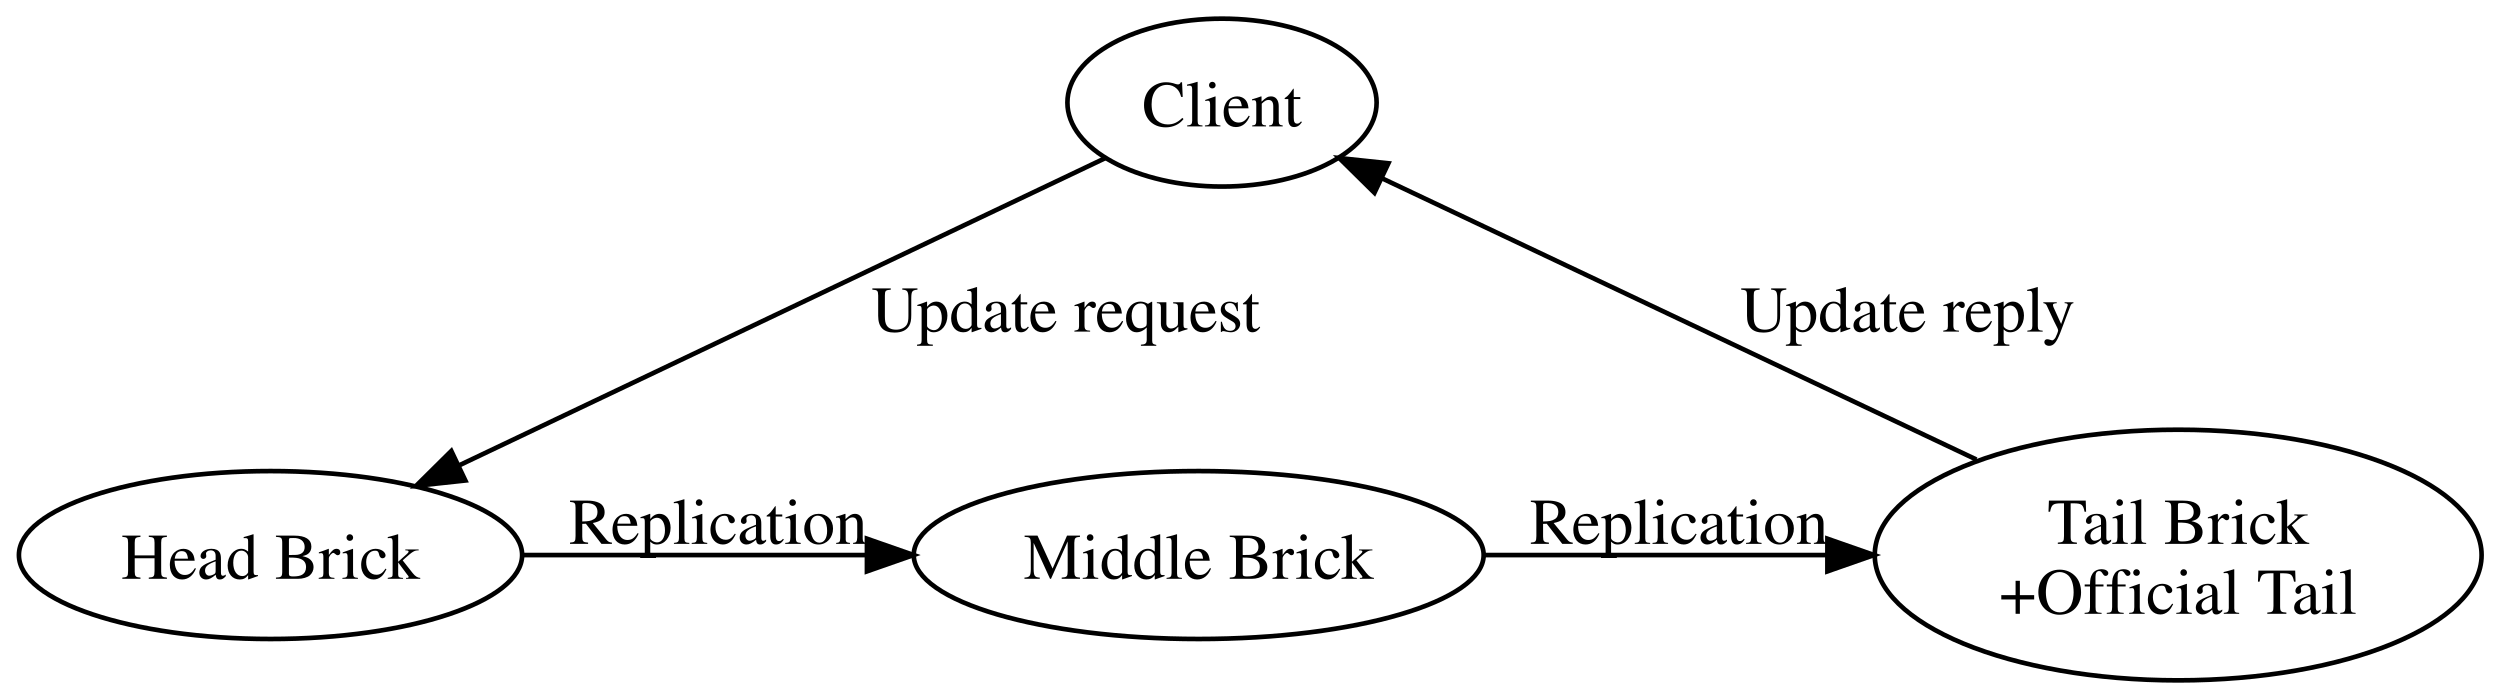
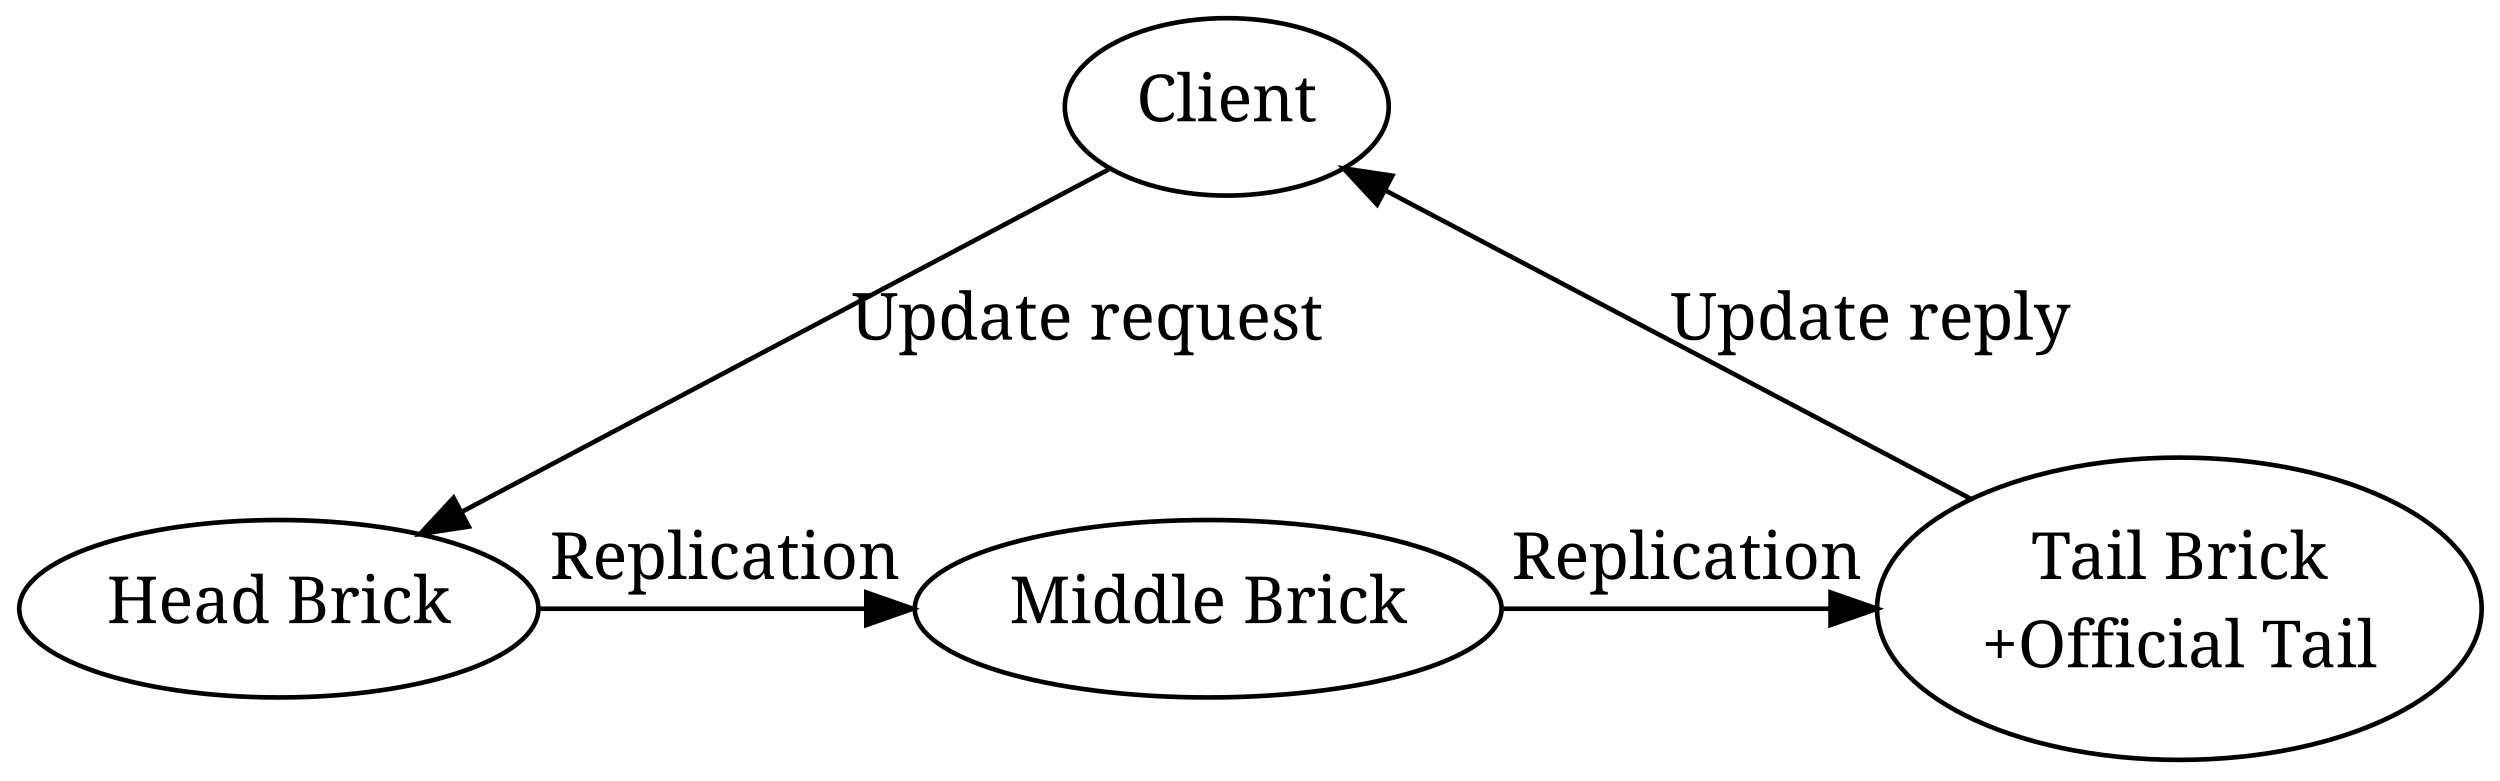
- <svg xmlns="http://www.w3.org/2000/svg" width="536pt" height="150pt" viewBox="0.00 0.00 536.00 150.00">
-   <g id="graph1" class="graph" transform="scale(1 1) rotate(0) translate(4 146)">
-     <polygon fill="white" stroke="white" points="-4,5 -4,-146 533,-146 533,5 -4,5" />
+ <svg xmlns="http://www.w3.org/2000/svg" width="538pt" height="168pt" viewBox="0.00 0.00 538.00 168.00">
+   <g id="graph1" class="graph" transform="scale(1 1) rotate(0) translate(4 164)">
+     <polygon fill="white" stroke="white" points="-4,5 -4,-164 535,-164 535,5 -4,5" />
    <g id="node1" class="node">
-       <ellipse fill="none" stroke="black" cx="258" cy="-124" rx="33.147" ry="18" />
-       <text text-anchor="middle" x="258" y="-118.9" font-family="Times,serif" font-size="14.00">Client</text>
+       <ellipse fill="none" stroke="black" cx="260" cy="-141" rx="34.857" ry="19.092" />
+       <text text-anchor="middle" x="260" y="-137.9" font-family="Times Roman,serif" font-size="14.00">Client</text>
    </g>
    <g id="node2" class="node">
-       <ellipse fill="none" stroke="black" cx="54" cy="-27" rx="53.945" ry="18" />
-       <text text-anchor="middle" x="54" y="-21.9" font-family="Times,serif" font-size="14.00">Head Brick</text>
+       <ellipse fill="none" stroke="black" cx="56" cy="-33" rx="55.861" ry="19.092" />
+       <text text-anchor="middle" x="56" y="-29.9" font-family="Times Roman,serif" font-size="14.00">Head Brick</text>
    </g>
    <g id="edge3" class="edge">
-       <path fill="none" stroke="black" d="M232.986,-112.106C198.439,-95.679 135.722,-65.858 94.461,-46.239" />
-       <polygon fill="black" stroke="black" points="95.767,-42.984 85.233,-41.851 92.761,-49.306 95.767,-42.984" />
-       <text text-anchor="middle" x="224.5" y="-74.9" font-family="Times,serif" font-size="14.00">Update request</text>
+       <path fill="none" stroke="black" d="M234.576,-127.54C199.623,-109.036 136.398,-75.564 95.321,-53.817" />
+       <polygon fill="black" stroke="black" points="96.879,-50.681 86.403,-49.096 93.603,-56.868 96.879,-50.681" />
+       <text text-anchor="middle" x="230" y="-90.9" font-family="Times Roman,serif" font-size="14.00">Update request</text>
    </g>
    <g id="node3" class="node">
-       <ellipse fill="none" stroke="black" cx="253" cy="-27" rx="61.095" ry="18" />
-       <text text-anchor="middle" x="253" y="-21.9" font-family="Times,serif" font-size="14.00">Middle Brick</text>
+       <ellipse fill="none" stroke="black" cx="256" cy="-33" rx="63.139" ry="19.092" />
+       <text text-anchor="middle" x="256" y="-29.9" font-family="Times Roman,serif" font-size="14.00">Middle Brick</text>
    </g>
    <g id="edge5" class="edge">
-       <path fill="none" stroke="black" d="M108.115,-27C130.774,-27 157.429,-27 181.658,-27" />
-       <polygon fill="black" stroke="black" points="181.874,-30.5 191.874,-27 181.874,-23.5 181.874,-30.5" />
-       <text text-anchor="middle" x="150" y="-29.4" font-family="Times,serif" font-size="14.00">Replication</text>
+       <path fill="none" stroke="black" d="M112.243,-33C133.982,-33 159.158,-33 182.309,-33" />
+       <polygon fill="black" stroke="black" points="182.435,-36.5 192.435,-33 182.435,-29.5 182.435,-36.5" />
+       <text text-anchor="middle" x="152" y="-39.4" font-family="Times Roman,serif" font-size="14.00">Replication</text>
    </g>
    <g id="node4" class="node">
-       <ellipse fill="none" stroke="black" cx="463" cy="-27" rx="65.054" ry="26.87" />
-       <text text-anchor="middle" x="463" y="-29.4" font-family="Times,serif" font-size="14.00">Tail Brick</text>
-       <text text-anchor="middle" x="463" y="-14.4" font-family="Times,serif" font-size="14.00">+Official Tail</text>
+       <ellipse fill="none" stroke="black" cx="465" cy="-33" rx="65.054" ry="32.527" />
+       <text text-anchor="middle" x="465" y="-39.4" font-family="Times Roman,serif" font-size="14.00">Tail Brick</text>
+       <text text-anchor="middle" x="465" y="-20.4" font-family="Times Roman,serif" font-size="14.00">+Official Tail</text>
    </g>
    <g id="edge7" class="edge">
-       <path fill="none" stroke="black" d="M314.023,-27C337.017,-27 363.445,-27 387.597,-27" />
-       <polygon fill="black" stroke="black" points="387.793,-30.5 397.793,-27 387.793,-23.5 387.793,-30.5" />
-       <text text-anchor="middle" x="356" y="-29.4" font-family="Times,serif" font-size="14.00">Replication</text>
+       <path fill="none" stroke="black" d="M319.558,-33C341.736,-33 366.837,-33 389.867,-33" />
+       <polygon fill="black" stroke="black" points="389.939,-36.5 399.939,-33 389.939,-29.5 389.939,-36.5" />
+       <text text-anchor="middle" x="359" y="-39.4" font-family="Times Roman,serif" font-size="14.00">Replication</text>
    </g>
    <g id="edge9" class="edge">
-       <path fill="none" stroke="black" d="M419.744,-47.468C381.848,-65.399 327.501,-91.114 292.474,-107.688" />
-       <polygon fill="black" stroke="black" points="290.679,-104.665 283.137,-112.106 293.673,-110.992 290.679,-104.665" />
-       <text text-anchor="middle" x="405" y="-74.9" font-family="Times,serif" font-size="14.00">Update reply</text>
+       <path fill="none" stroke="black" d="M420.17,-56.618C382.311,-76.563 328.891,-104.706 294.35,-122.903" />
+       <polygon fill="black" stroke="black" points="292.353,-119.999 285.137,-127.757 295.616,-126.193 292.353,-119.999" />
+       <text text-anchor="middle" x="398.5" y="-90.9" font-family="Times Roman,serif" font-size="14.00">Update reply</text>
    </g>
  </g>
</svg>
